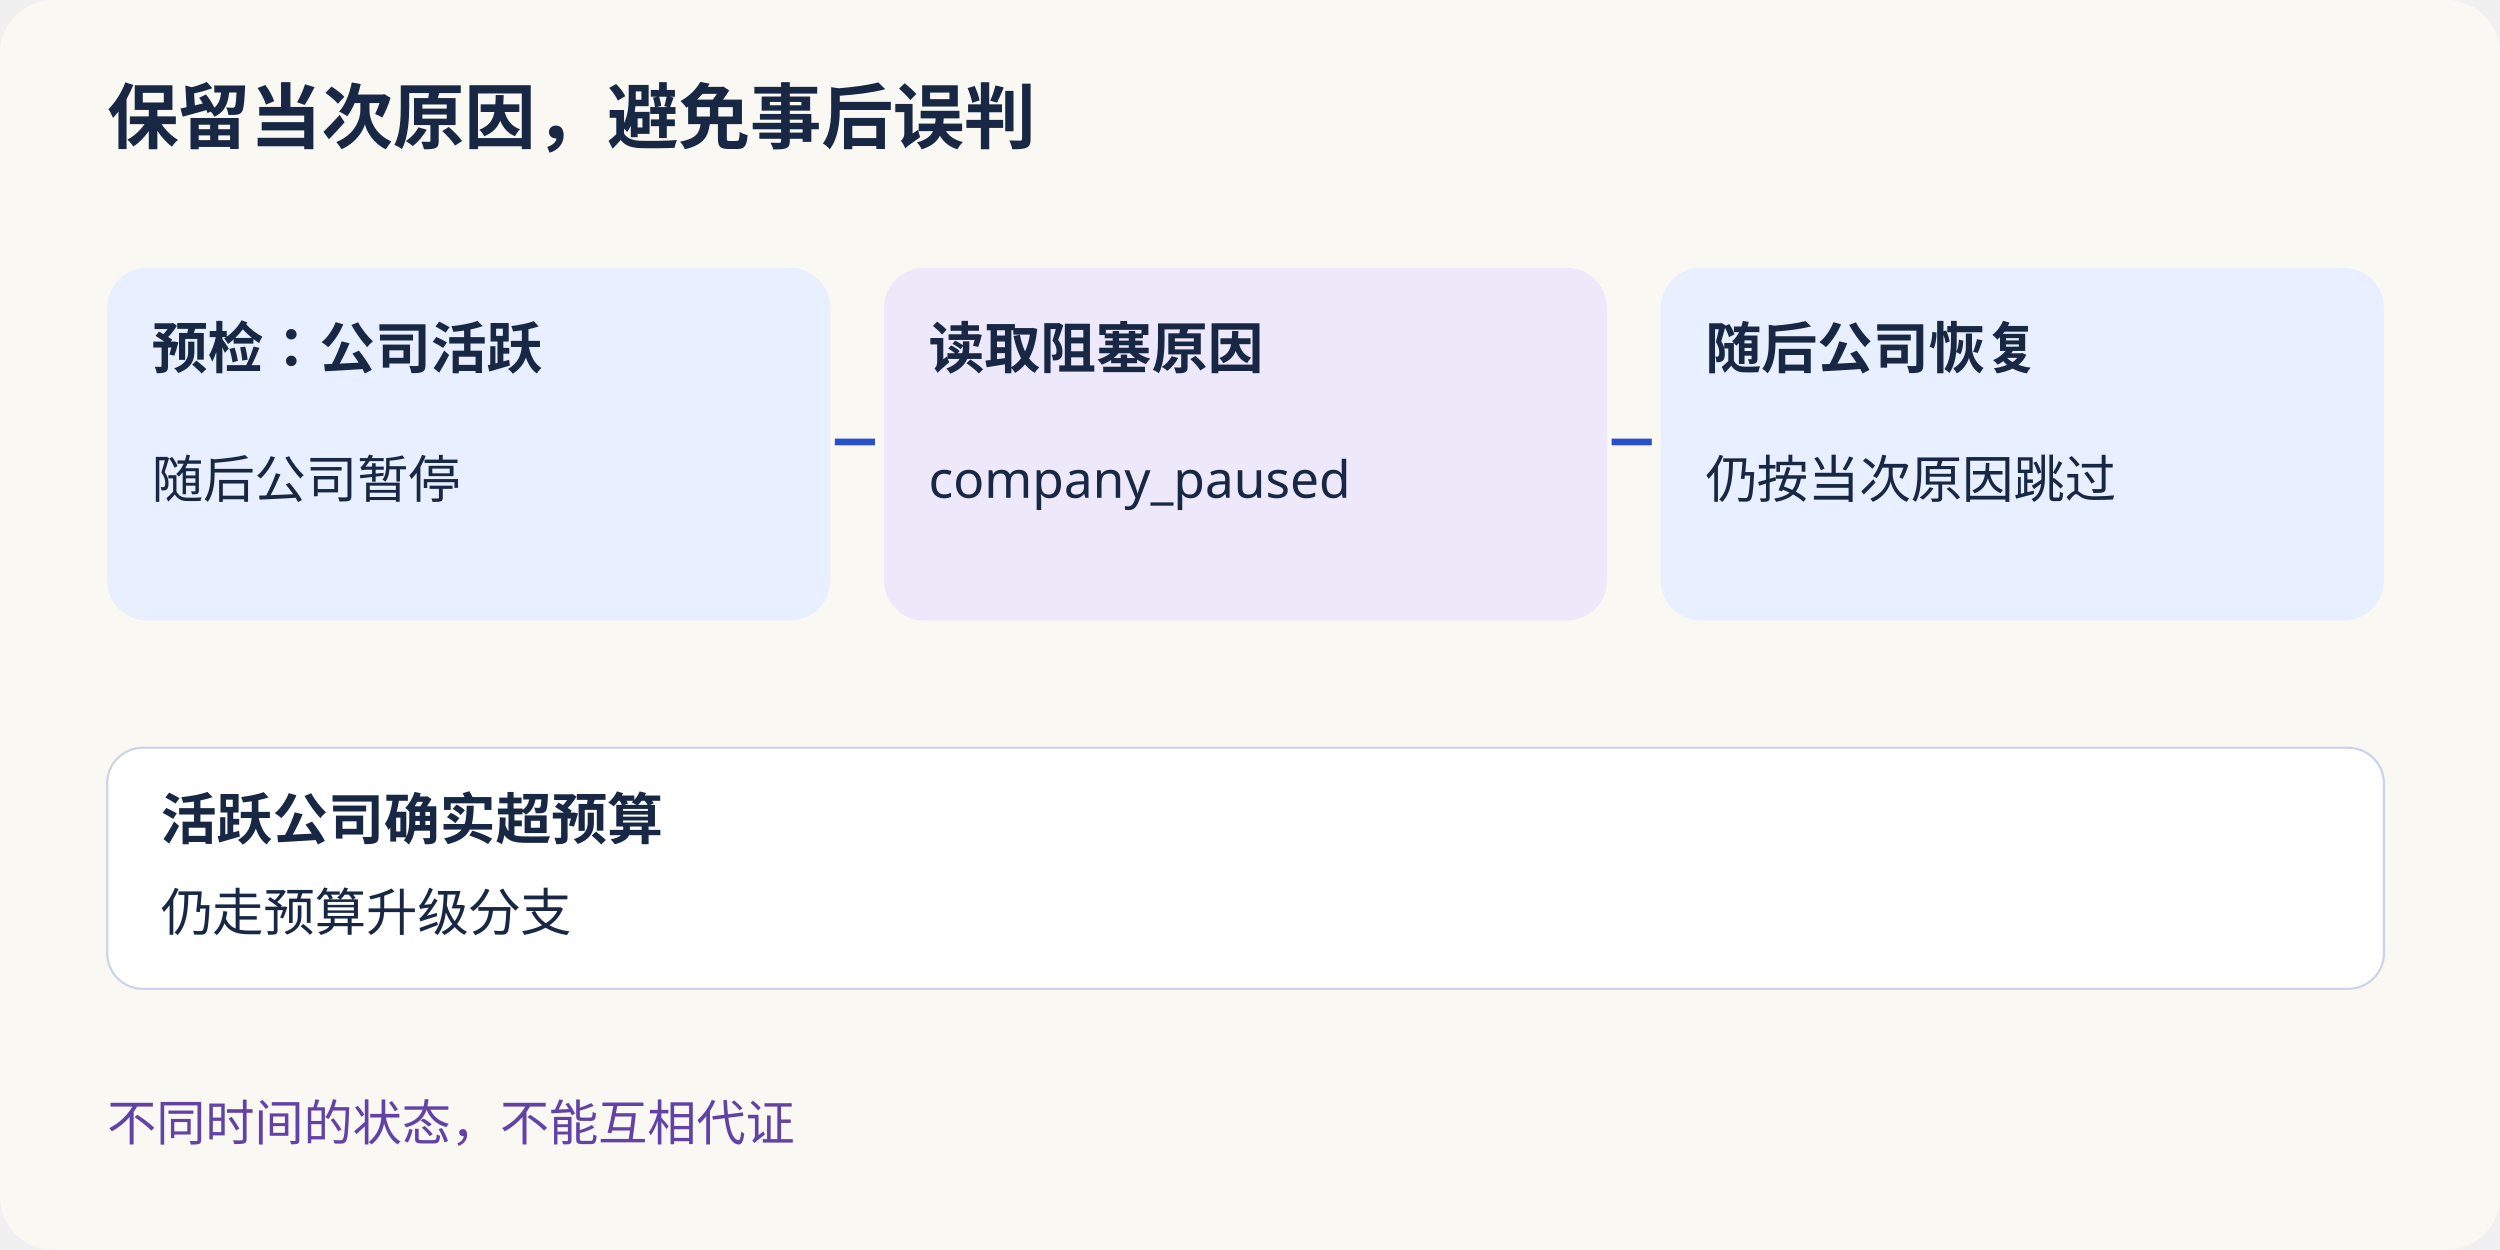
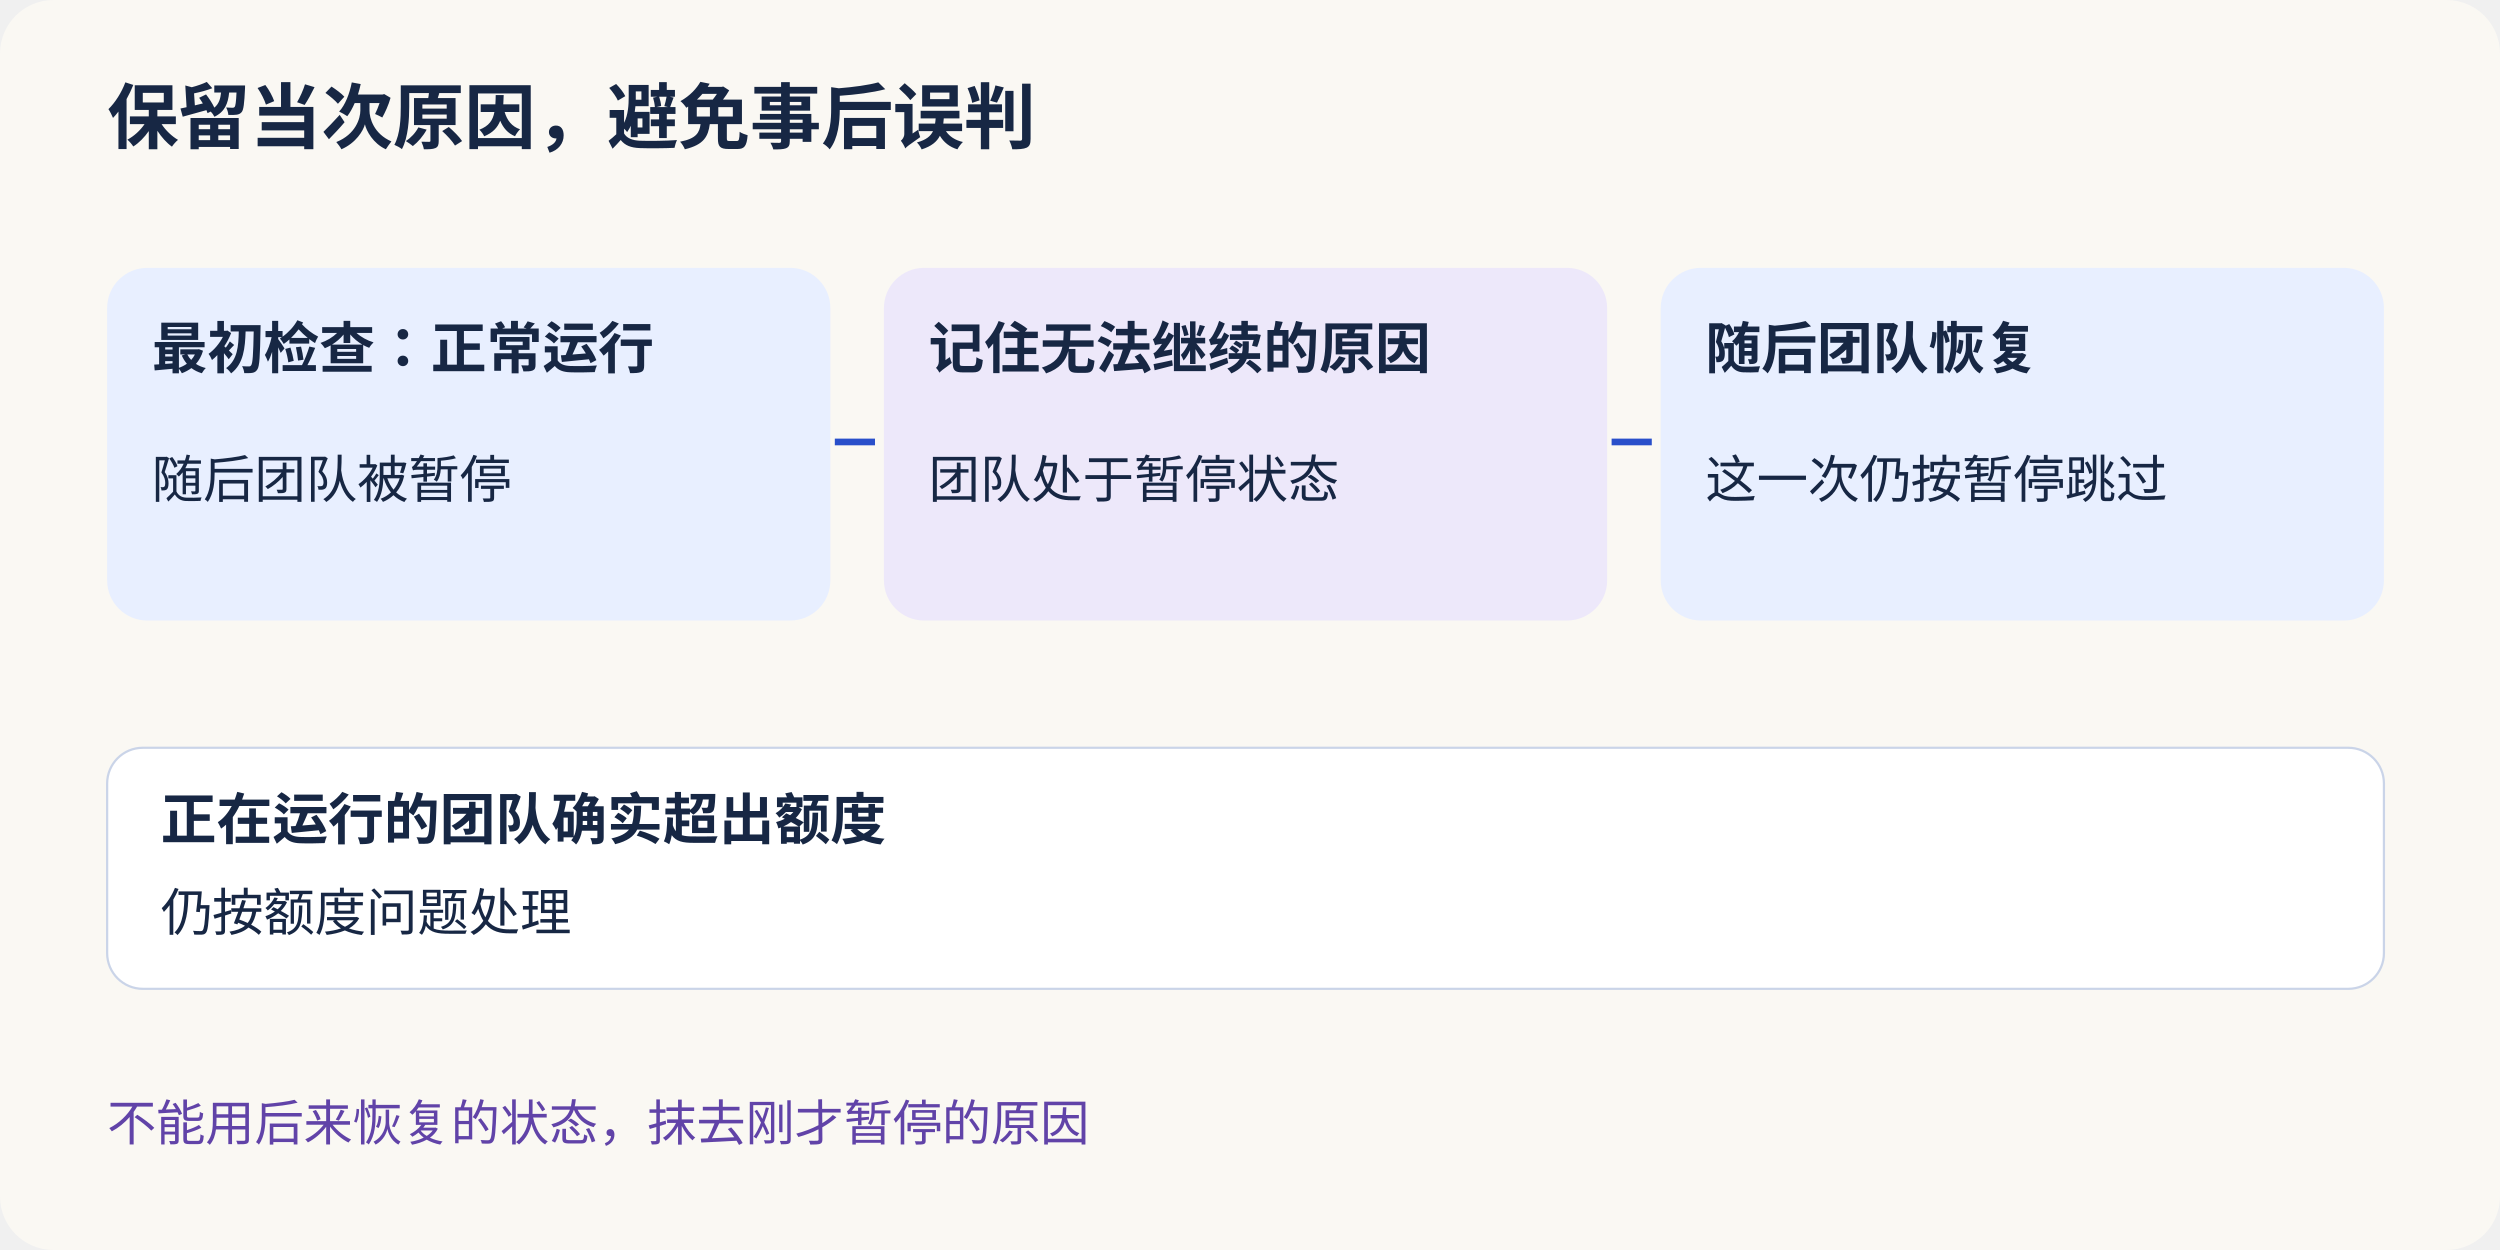
<svg xmlns="http://www.w3.org/2000/svg" width="1120" height="560" viewBox="0 0 1120 560" role="img">
  <rect width="1120" height="560" rx="24" fill="#faf8f3" />
  <style>text{font-family:'Microsoft YaHei','Segoe UI',sans-serif;fill:#172744}.title{font-size:32px;font-weight:700}.head{font-size:25px;font-weight:600}.body{font-size:23px}.note{font-size:22px;fill:#6143a8}</style>
  <text x="48" y="64" class="title">保留当次原因，避免事后误判</text>
  <rect x="48" y="120" width="324" height="158" rx="18" fill="#e8efff" />
-   <text x="68" y="165" class="head">预检：公司活跃</text>
-   <text x="68" y="223" class="body">随后公司暂停</text>
+   <text x="68" y="165" class="head">最初检查：正常运行</text>
+   <text x="68" y="223" class="body">随后团队被暂停</text>
  <path d="M374 198h18" stroke="#294fca" stroke-width="3" />
  <rect x="396" y="120" width="324" height="158" rx="18" fill="#ede8fa" />
-   <text x="416" y="165" class="head">读取阻塞原因</text>
-   <text x="416" y="223" class="body">company_paused</text>
+   <text x="416" y="165" class="head">记住无法继续的原因</text>
+   <text x="416" y="223" class="body">团队处于暂停状态</text>
  <path d="M722 198h18" stroke="#294fca" stroke-width="3" />
  <rect x="744" y="120" width="324" height="158" rx="18" fill="#e8efff" />
-   <text x="764" y="165" class="head">随后公司恢复</text>
-   <text x="764" y="223" class="body">仍按当次原因跳过</text>
+   <text x="764" y="165" class="head">随后团队恢复</text>
+   <text x="764" y="223" class="body">这一次仍按暂停跳过</text>
  <rect x="48" y="335" width="1020" height="108" rx="16" fill="white" stroke="#cad4e8" />
-   <text x="72" y="376" class="head">活跃公司确实超预算</text>
-   <text x="72" y="417" class="body">仍走预算升级分支</text>
-   <text x="48" y="511" class="note">不同时间的状态，不能互相代证</text>
+   <text x="72" y="376" class="head">正在运行的团队确实超出额度</text>
+   <text x="72" y="417" class="body">仍按额度问题处理</text>
+   <text x="48" y="511" class="note">不能用后来恢复的状态，抹去刚才暂停的原因</text>
</svg>
